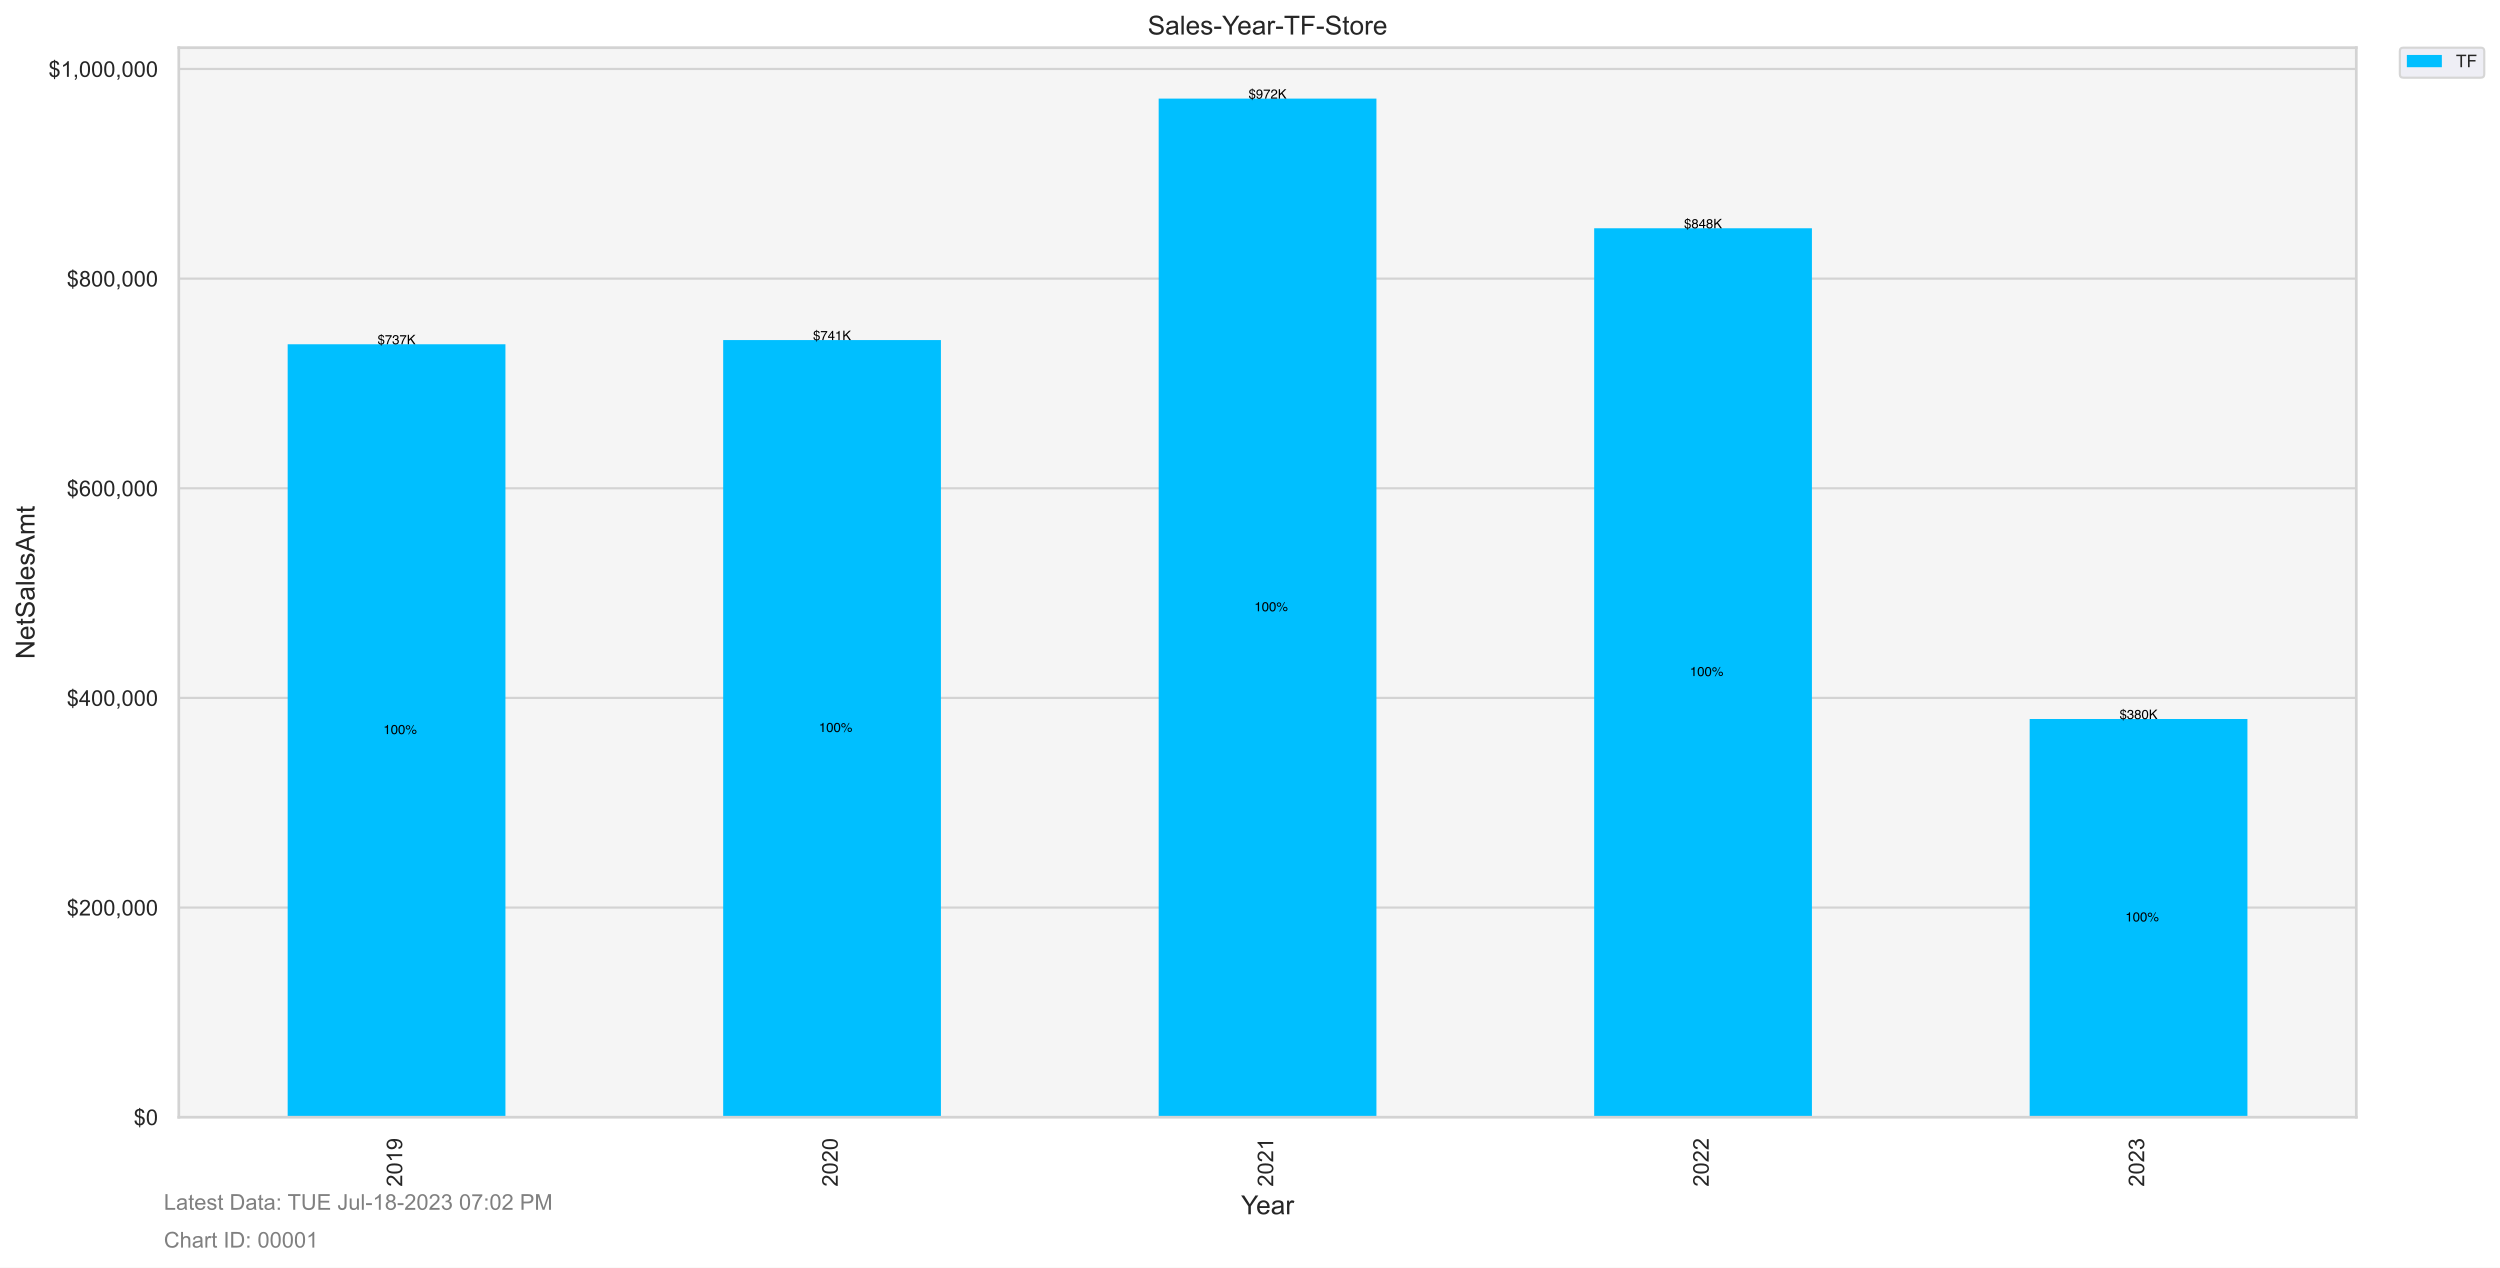
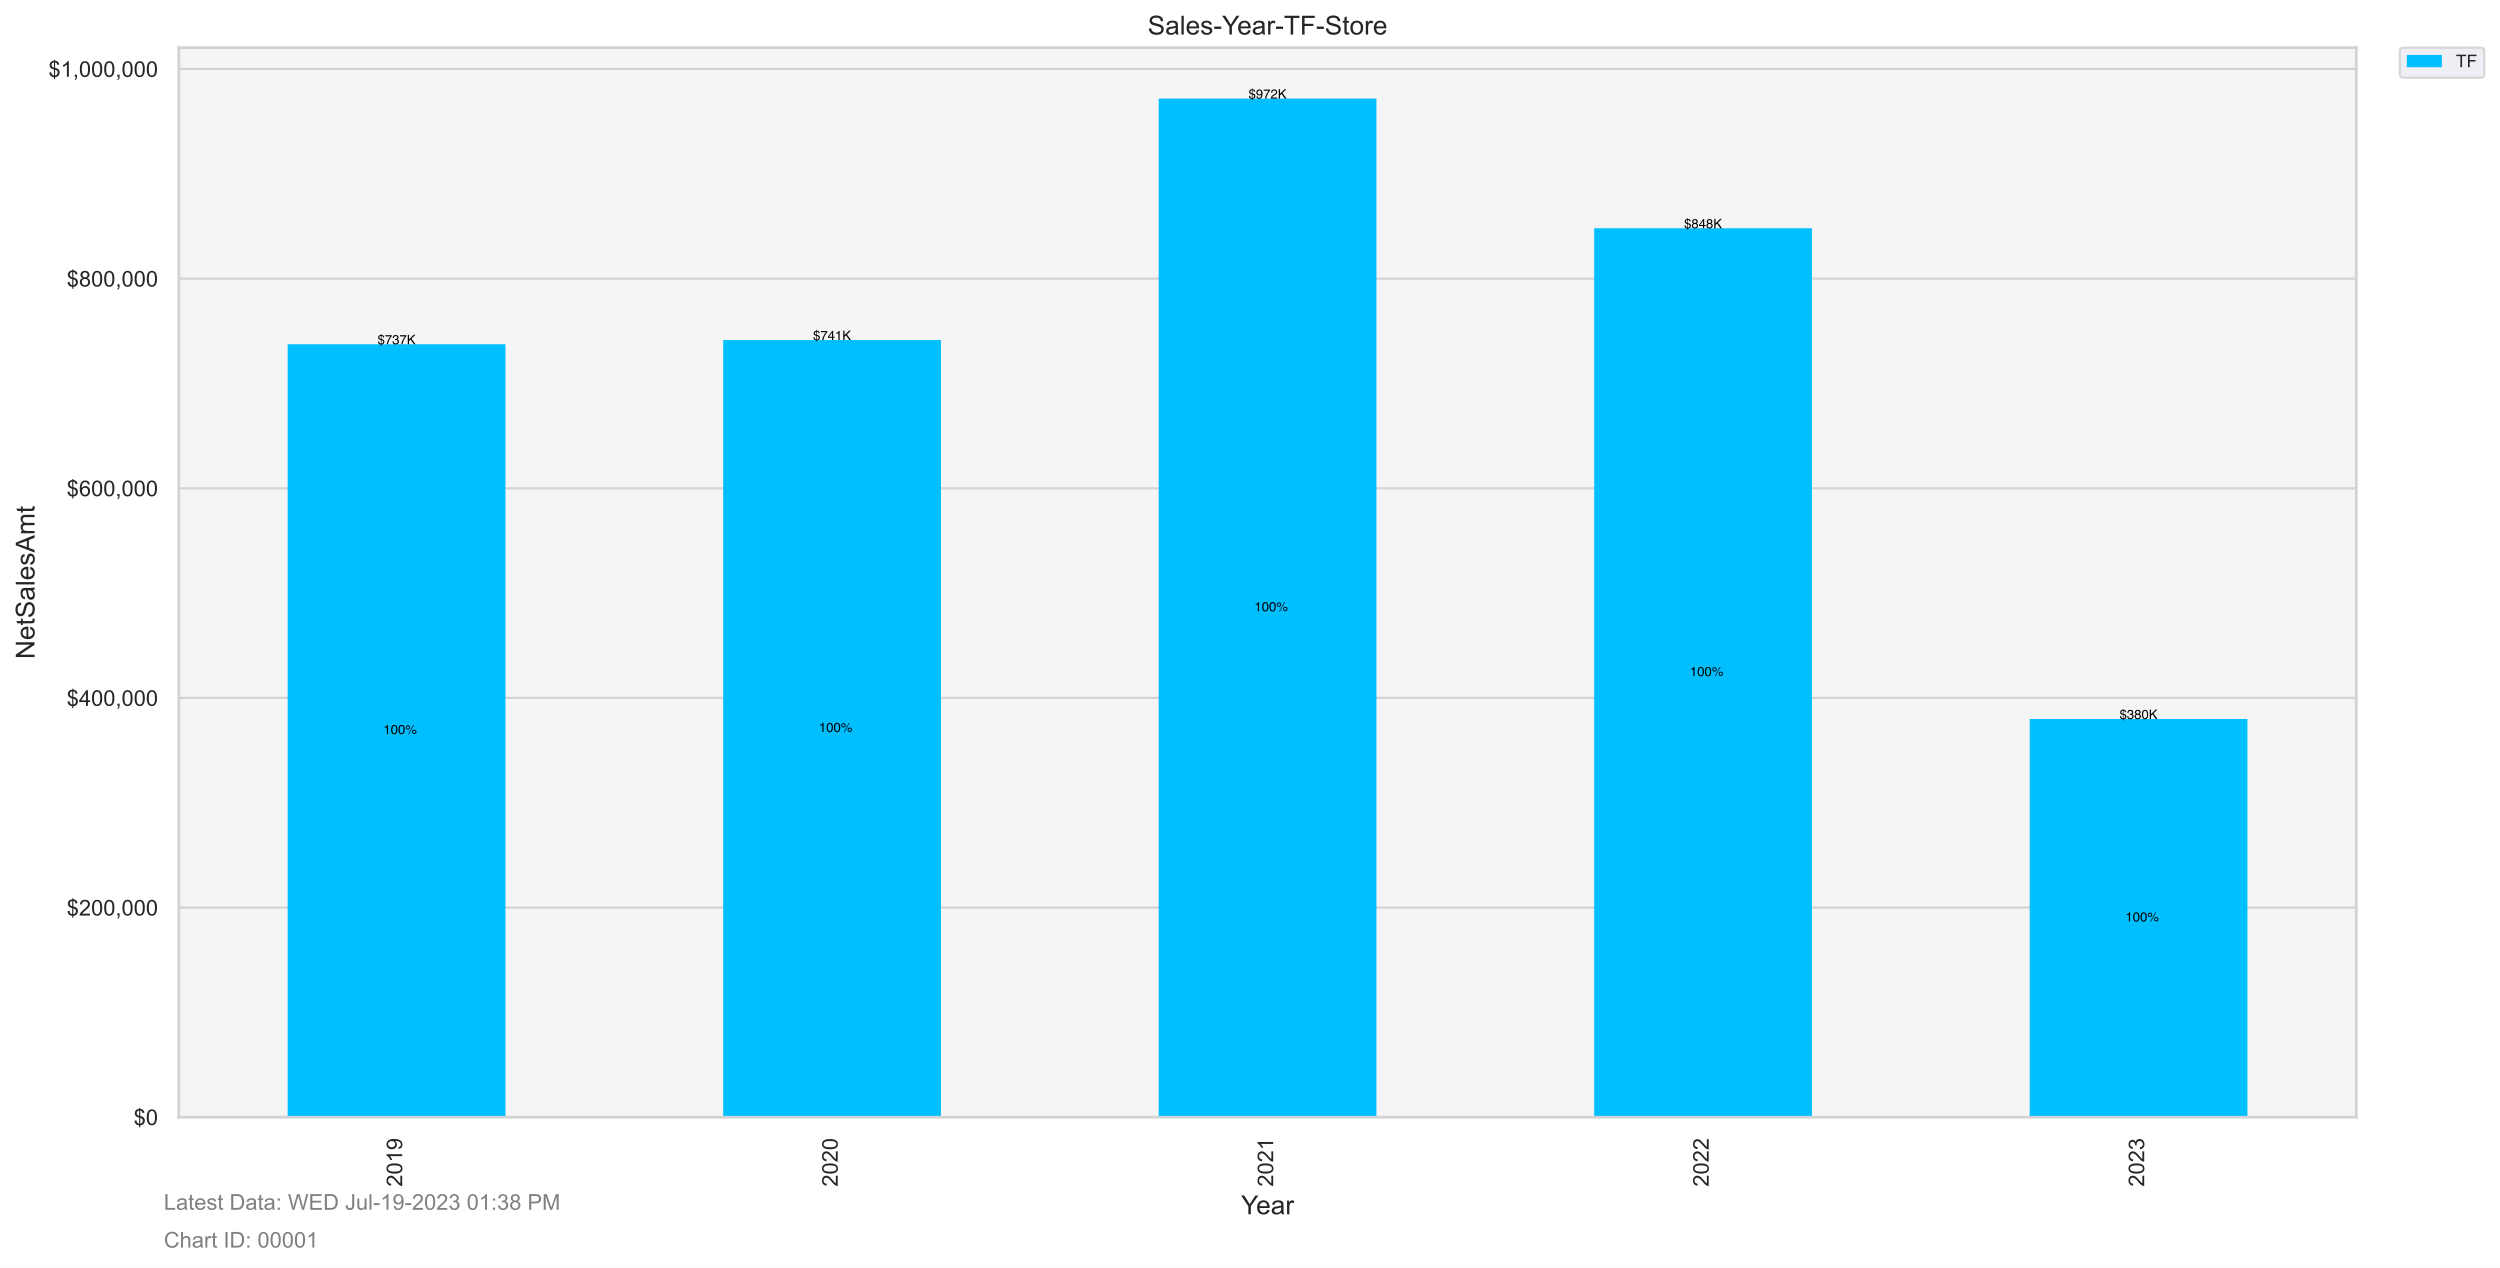
<svg xmlns="http://www.w3.org/2000/svg" xmlns:xlink="http://www.w3.org/1999/xlink" width="1142.578pt" height="579.377pt" viewBox="0 0 1142.578 579.377" version="1.1">
  <defs>
    <style type="text/css">*{stroke-linejoin: round; stroke-linecap: butt}</style>
  </defs>
  <g id="figure_1">
    <g id="patch_1">
      <path d="M 0 579.377  L 1142.578 579.377  L 1142.578 0  L 0 0  z " style="fill: #ffffff" />
    </g>
    <g id="axes_1">
      <g id="patch_2">
        <path d="M 81.718 510.609  L 1076.902 510.609  L 1076.902 21.789  L 81.718 21.789  z " style="fill: #f5f5f5" />
      </g>
      <g id="matplotlib.axis_1">
        <g id="xtick_1">
          <g id="text_1">
            <g style="fill: #262626" transform="translate(183.8217 542.3531) rotate(-90) scale(0.1 -0.1)">
              <defs>
                <path id="ArialMT-32" d="M 3222 541  L 3222 0  L 194 0  Q 188 203 259 391  Q 375 700 629 1000  Q 884 1300 1366 1694  Q 2113 2306 2375 2664  Q 2638 3022 2638 3341  Q 2638 3675 2398 3904  Q 2159 4134 1775 4134  Q 1369 4134 1125 3890  Q 881 3647 878 3216  L 300 3275  Q 359 3922 746 4261  Q 1134 4600 1788 4600  Q 2447 4600 2831 4234  Q 3216 3869 3216 3328  Q 3216 3053 3103 2787  Q 2991 2522 2730 2228  Q 2469 1934 1863 1422  Q 1356 997 1212 845  Q 1069 694 975 541  L 3222 541  z " transform="scale(0.015625)" />
                <path id="ArialMT-30" d="M 266 2259  Q 266 3072 433 3567  Q 600 4063 929 4331  Q 1259 4600 1759 4600  Q 2128 4600 2406 4451  Q 2684 4303 2865 4023  Q 3047 3744 3150 3342  Q 3253 2941 3253 2259  Q 3253 1453 3087 958  Q 2922 463 2592 192  Q 2263 -78 1759 -78  Q 1097 -78 719 397  Q 266 969 266 2259  z M 844 2259  Q 844 1131 1108 757  Q 1372 384 1759 384  Q 2147 384 2411 759  Q 2675 1134 2675 2259  Q 2675 3391 2411 3762  Q 2147 4134 1753 4134  Q 1366 4134 1134 3806  Q 844 3388 844 2259  z " transform="scale(0.015625)" />
                <path id="ArialMT-31" d="M 2384 0  L 1822 0  L 1822 3584  Q 1619 3391 1289 3197  Q 959 3003 697 2906  L 697 3450  Q 1169 3672 1522 3987  Q 1875 4303 2022 4600  L 2384 4600  L 2384 0  z " transform="scale(0.015625)" />
                <path id="ArialMT-39" d="M 350 1059  L 891 1109  Q 959 728 1153 556  Q 1347 384 1650 384  Q 1909 384 2104 503  Q 2300 622 2425 820  Q 2550 1019 2634 1356  Q 2719 1694 2719 2044  Q 2719 2081 2716 2156  Q 2547 1888 2255 1720  Q 1963 1553 1622 1553  Q 1053 1553 659 1965  Q 266 2378 266 3053  Q 266 3750 677 4175  Q 1088 4600 1706 4600  Q 2153 4600 2523 4359  Q 2894 4119 3086 3673  Q 3278 3228 3278 2384  Q 3278 1506 3087 986  Q 2897 466 2520 194  Q 2144 -78 1638 -78  Q 1100 -78 759 220  Q 419 519 350 1059  z M 2653 3081  Q 2653 3566 2395 3850  Q 2138 4134 1775 4134  Q 1400 4134 1122 3828  Q 844 3522 844 3034  Q 844 2597 1108 2323  Q 1372 2050 1759 2050  Q 2150 2050 2401 2323  Q 2653 2597 2653 3081  z " transform="scale(0.015625)" />
              </defs>
              <use xlink:href="#ArialMT-32" />
              <use xlink:href="#ArialMT-30" x="55.615" />
              <use xlink:href="#ArialMT-31" x="111.23" />
              <use xlink:href="#ArialMT-39" x="166.846" />
            </g>
          </g>
        </g>
        <g id="xtick_2">
          <g id="text_2">
            <g style="fill: #262626" transform="translate(382.8585 542.3531) rotate(-90) scale(0.1 -0.1)">
              <use xlink:href="#ArialMT-32" />
              <use xlink:href="#ArialMT-30" x="55.615" />
              <use xlink:href="#ArialMT-32" x="111.23" />
              <use xlink:href="#ArialMT-30" x="166.846" />
            </g>
          </g>
        </g>
        <g id="xtick_3">
          <g id="text_3">
            <g style="fill: #262626" transform="translate(581.8953 542.3531) rotate(-90) scale(0.1 -0.1)">
              <use xlink:href="#ArialMT-32" />
              <use xlink:href="#ArialMT-30" x="55.615" />
              <use xlink:href="#ArialMT-32" x="111.23" />
              <use xlink:href="#ArialMT-31" x="166.846" />
            </g>
          </g>
        </g>
        <g id="xtick_4">
          <g id="text_4">
            <g style="fill: #262626" transform="translate(780.9321 542.3531) rotate(-90) scale(0.1 -0.1)">
              <use xlink:href="#ArialMT-32" />
              <use xlink:href="#ArialMT-30" x="55.615" />
              <use xlink:href="#ArialMT-32" x="111.23" />
              <use xlink:href="#ArialMT-32" x="166.846" />
            </g>
          </g>
        </g>
        <g id="xtick_5">
          <g id="text_5">
            <g style="fill: #262626" transform="translate(979.9689 542.3531) rotate(-90) scale(0.1 -0.1)">
              <defs>
                <path id="ArialMT-33" d="M 269 1209  L 831 1284  Q 928 806 1161 595  Q 1394 384 1728 384  Q 2125 384 2398 659  Q 2672 934 2672 1341  Q 2672 1728 2419 1979  Q 2166 2231 1775 2231  Q 1616 2231 1378 2169  L 1441 2663  Q 1497 2656 1531 2656  Q 1891 2656 2178 2843  Q 2466 3031 2466 3422  Q 2466 3731 2256 3934  Q 2047 4138 1716 4138  Q 1388 4138 1169 3931  Q 950 3725 888 3313  L 325 3413  Q 428 3978 793 4289  Q 1159 4600 1703 4600  Q 2078 4600 2393 4439  Q 2709 4278 2876 4000  Q 3044 3722 3044 3409  Q 3044 3113 2884 2869  Q 2725 2625 2413 2481  Q 2819 2388 3044 2092  Q 3269 1797 3269 1353  Q 3269 753 2831 336  Q 2394 -81 1725 -81  Q 1122 -81 723 278  Q 325 638 269 1209  z " transform="scale(0.015625)" />
              </defs>
              <use xlink:href="#ArialMT-32" />
              <use xlink:href="#ArialMT-30" x="55.615" />
              <use xlink:href="#ArialMT-32" x="111.23" />
              <use xlink:href="#ArialMT-33" x="166.846" />
            </g>
          </g>
        </g>
        <g id="text_6">
          <g style="fill: #262626" transform="translate(567.1845 554.9425) scale(0.12 -0.12)">
            <defs>
              <path id="ArialMT-59" d="M 1784 0  L 1784 1941  L 19 4581  L 756 4581  L 1659 3200  Q 1909 2813 2125 2425  Q 2331 2784 2625 3234  L 3513 4581  L 4219 4581  L 2391 1941  L 2391 0  L 1784 0  z " transform="scale(0.015625)" />
              <path id="ArialMT-65" d="M 2694 1069  L 3275 997  Q 3138 488 2766 206  Q 2394 -75 1816 -75  Q 1088 -75 661 373  Q 234 822 234 1631  Q 234 2469 665 2931  Q 1097 3394 1784 3394  Q 2450 3394 2872 2941  Q 3294 2488 3294 1666  Q 3294 1616 3291 1516  L 816 1516  Q 847 969 1125 678  Q 1403 388 1819 388  Q 2128 388 2347 550  Q 2566 713 2694 1069  z M 847 1978  L 2700 1978  Q 2663 2397 2488 2606  Q 2219 2931 1791 2931  Q 1403 2931 1139 2672  Q 875 2413 847 1978  z " transform="scale(0.015625)" />
              <path id="ArialMT-61" d="M 2588 409  Q 2275 144 1986 34  Q 1697 -75 1366 -75  Q 819 -75 525 192  Q 231 459 231 875  Q 231 1119 342 1320  Q 453 1522 633 1644  Q 813 1766 1038 1828  Q 1203 1872 1538 1913  Q 2219 1994 2541 2106  Q 2544 2222 2544 2253  Q 2544 2597 2384 2738  Q 2169 2928 1744 2928  Q 1347 2928 1158 2789  Q 969 2650 878 2297  L 328 2372  Q 403 2725 575 2942  Q 747 3159 1072 3276  Q 1397 3394 1825 3394  Q 2250 3394 2515 3294  Q 2781 3194 2906 3042  Q 3031 2891 3081 2659  Q 3109 2516 3109 2141  L 3109 1391  Q 3109 606 3145 398  Q 3181 191 3288 0  L 2700 0  Q 2613 175 2588 409  z M 2541 1666  Q 2234 1541 1622 1453  Q 1275 1403 1131 1340  Q 988 1278 909 1158  Q 831 1038 831 891  Q 831 666 1001 516  Q 1172 366 1500 366  Q 1825 366 2078 508  Q 2331 650 2450 897  Q 2541 1088 2541 1459  L 2541 1666  z " transform="scale(0.015625)" />
              <path id="ArialMT-72" d="M 416 0  L 416 3319  L 922 3319  L 922 2816  Q 1116 3169 1280 3281  Q 1444 3394 1641 3394  Q 1925 3394 2219 3213  L 2025 2691  Q 1819 2813 1613 2813  Q 1428 2813 1281 2702  Q 1134 2591 1072 2394  Q 978 2094 978 1738  L 978 0  L 416 0  z " transform="scale(0.015625)" />
            </defs>
            <use xlink:href="#ArialMT-59" />
            <use xlink:href="#ArialMT-65" x="57.574" />
            <use xlink:href="#ArialMT-61" x="113.189" />
            <use xlink:href="#ArialMT-72" x="168.805" />
          </g>
        </g>
      </g>
      <g id="matplotlib.axis_2">
        <g id="ytick_1">
          <g id="line2d_1">
-             <path d="M 81.718 510.609  L 1076.902 510.609  " clip-path="url(#pe5641fd6a1)" style="fill: none; stroke: #d3d3d3; stroke-linecap: round" />
+             <path d="M 81.718 510.609  L 1076.902 510.609  " clip-path="url(#pb04e54268c)" style="fill: none; stroke: #d3d3d3; stroke-linecap: round" />
          </g>
          <g id="text_7">
            <g style="fill: #262626" transform="translate(61.09625 514.1883) scale(0.1 -0.1)">
              <defs>
                <path id="ArialMT-24" d="M 1594 -659  L 1594 -97  Q 1172 -44 908 92  Q 644 228 451 531  Q 259 834 228 1272  L 794 1378  Q 859 925 1025 713  Q 1263 413 1594 378  L 1594 2169  Q 1247 2234 884 2438  Q 616 2588 470 2853  Q 325 3119 325 3456  Q 325 4056 750 4428  Q 1034 4678 1594 4734  L 1594 5003  L 1925 5003  L 1925 4734  Q 2416 4688 2703 4447  Q 3072 4141 3147 3606  L 2566 3519  Q 2516 3850 2358 4026  Q 2200 4203 1925 4259  L 1925 2638  Q 2350 2531 2488 2472  Q 2750 2356 2915 2190  Q 3081 2025 3170 1797  Q 3259 1569 3259 1303  Q 3259 719 2887 328  Q 2516 -63 1925 -91  L 1925 -659  L 1594 -659  z M 1594 4266  Q 1266 4216 1077 4003  Q 888 3791 888 3500  Q 888 3213 1048 3019  Q 1209 2825 1594 2709  L 1594 4266  z M 1925 378  Q 2253 419 2467 662  Q 2681 906 2681 1266  Q 2681 1572 2529 1758  Q 2378 1944 1925 2091  L 1925 378  z " transform="scale(0.015625)" />
              </defs>
              <use xlink:href="#ArialMT-24" />
              <use xlink:href="#ArialMT-30" x="55.615" />
            </g>
          </g>
        </g>
        <g id="ytick_2">
          <g id="line2d_2">
-             <path d="M 81.718 414.79  L 1076.902 414.79  " clip-path="url(#pe5641fd6a1)" style="fill: none; stroke: #d3d3d3; stroke-linecap: round" />
+             <path d="M 81.718 414.79  L 1076.902 414.79  " clip-path="url(#pb04e54268c)" style="fill: none; stroke: #d3d3d3; stroke-linecap: round" />
          </g>
          <g id="text_8">
            <g style="fill: #262626" transform="translate(30.51344 418.413) scale(0.1 -0.1)">
              <defs>
                <path id="ArialMT-2c" d="M 569 0  L 569 641  L 1209 641  L 1209 0  Q 1209 -353 1084 -570  Q 959 -788 688 -906  L 531 -666  Q 709 -588 793 -436  Q 878 -284 888 0  L 569 0  z " transform="scale(0.015625)" />
              </defs>
              <use xlink:href="#ArialMT-24" />
              <use xlink:href="#ArialMT-32" x="55.615" />
              <use xlink:href="#ArialMT-30" x="111.23" />
              <use xlink:href="#ArialMT-30" x="166.846" />
              <use xlink:href="#ArialMT-2c" x="222.461" />
              <use xlink:href="#ArialMT-30" x="250.244" />
              <use xlink:href="#ArialMT-30" x="305.859" />
              <use xlink:href="#ArialMT-30" x="361.475" />
            </g>
          </g>
        </g>
        <g id="ytick_3">
          <g id="line2d_3">
-             <path d="M 81.718 318.971  L 1076.902 318.971  " clip-path="url(#pe5641fd6a1)" style="fill: none; stroke: #d3d3d3; stroke-linecap: round" />
+             <path d="M 81.718 318.971  L 1076.902 318.971  " clip-path="url(#pb04e54268c)" style="fill: none; stroke: #d3d3d3; stroke-linecap: round" />
          </g>
          <g id="text_9">
            <g style="fill: #262626" transform="translate(30.51344 322.594) scale(0.1 -0.1)">
              <defs>
                <path id="ArialMT-34" d="M 2069 0  L 2069 1097  L 81 1097  L 81 1613  L 2172 4581  L 2631 4581  L 2631 1613  L 3250 1613  L 3250 1097  L 2631 1097  L 2631 0  L 2069 0  z M 2069 1613  L 2069 3678  L 634 1613  L 2069 1613  z " transform="scale(0.015625)" />
              </defs>
              <use xlink:href="#ArialMT-24" />
              <use xlink:href="#ArialMT-34" x="55.615" />
              <use xlink:href="#ArialMT-30" x="111.23" />
              <use xlink:href="#ArialMT-30" x="166.846" />
              <use xlink:href="#ArialMT-2c" x="222.461" />
              <use xlink:href="#ArialMT-30" x="250.244" />
              <use xlink:href="#ArialMT-30" x="305.859" />
              <use xlink:href="#ArialMT-30" x="361.475" />
            </g>
          </g>
        </g>
        <g id="ytick_4">
          <g id="line2d_4">
-             <path d="M 81.718 223.152  L 1076.902 223.152  " clip-path="url(#pe5641fd6a1)" style="fill: none; stroke: #d3d3d3; stroke-linecap: round" />
+             <path d="M 81.718 223.152  L 1076.902 223.152  " clip-path="url(#pb04e54268c)" style="fill: none; stroke: #d3d3d3; stroke-linecap: round" />
          </g>
          <g id="text_10">
            <g style="fill: #262626" transform="translate(30.51344 226.775) scale(0.1 -0.1)">
              <defs>
                <path id="ArialMT-36" d="M 3184 3459  L 2625 3416  Q 2550 3747 2413 3897  Q 2184 4138 1850 4138  Q 1581 4138 1378 3988  Q 1113 3794 959 3422  Q 806 3050 800 2363  Q 1003 2672 1297 2822  Q 1591 2972 1913 2972  Q 2475 2972 2870 2558  Q 3266 2144 3266 1488  Q 3266 1056 3080 686  Q 2894 316 2569 119  Q 2244 -78 1831 -78  Q 1128 -78 684 439  Q 241 956 241 2144  Q 241 3472 731 4075  Q 1159 4600 1884 4600  Q 2425 4600 2770 4297  Q 3116 3994 3184 3459  z M 888 1484  Q 888 1194 1011 928  Q 1134 663 1356 523  Q 1578 384 1822 384  Q 2178 384 2434 671  Q 2691 959 2691 1453  Q 2691 1928 2437 2201  Q 2184 2475 1800 2475  Q 1419 2475 1153 2201  Q 888 1928 888 1484  z " transform="scale(0.015625)" />
              </defs>
              <use xlink:href="#ArialMT-24" />
              <use xlink:href="#ArialMT-36" x="55.615" />
              <use xlink:href="#ArialMT-30" x="111.23" />
              <use xlink:href="#ArialMT-30" x="166.846" />
              <use xlink:href="#ArialMT-2c" x="222.461" />
              <use xlink:href="#ArialMT-30" x="250.244" />
              <use xlink:href="#ArialMT-30" x="305.859" />
              <use xlink:href="#ArialMT-30" x="361.475" />
            </g>
          </g>
        </g>
        <g id="ytick_5">
          <g id="line2d_5">
-             <path d="M 81.718 127.333  L 1076.902 127.333  " clip-path="url(#pe5641fd6a1)" style="fill: none; stroke: #d3d3d3; stroke-linecap: round" />
+             <path d="M 81.718 127.333  L 1076.902 127.333  " clip-path="url(#pb04e54268c)" style="fill: none; stroke: #d3d3d3; stroke-linecap: round" />
          </g>
          <g id="text_11">
            <g style="fill: #262626" transform="translate(30.51344 130.9559) scale(0.1 -0.1)">
              <defs>
                <path id="ArialMT-38" d="M 1131 2484  Q 781 2613 612 2850  Q 444 3088 444 3419  Q 444 3919 803 4259  Q 1163 4600 1759 4600  Q 2359 4600 2725 4251  Q 3091 3903 3091 3403  Q 3091 3084 2923 2848  Q 2756 2613 2416 2484  Q 2838 2347 3058 2040  Q 3278 1734 3278 1309  Q 3278 722 2862 322  Q 2447 -78 1769 -78  Q 1091 -78 675 323  Q 259 725 259 1325  Q 259 1772 486 2073  Q 713 2375 1131 2484  z M 1019 3438  Q 1019 3113 1228 2906  Q 1438 2700 1772 2700  Q 2097 2700 2305 2904  Q 2513 3109 2513 3406  Q 2513 3716 2298 3927  Q 2084 4138 1766 4138  Q 1444 4138 1231 3931  Q 1019 3725 1019 3438  z M 838 1322  Q 838 1081 952 856  Q 1066 631 1291 507  Q 1516 384 1775 384  Q 2178 384 2440 643  Q 2703 903 2703 1303  Q 2703 1709 2433 1975  Q 2163 2241 1756 2241  Q 1359 2241 1098 1978  Q 838 1716 838 1322  z " transform="scale(0.015625)" />
              </defs>
              <use xlink:href="#ArialMT-24" />
              <use xlink:href="#ArialMT-38" x="55.615" />
              <use xlink:href="#ArialMT-30" x="111.23" />
              <use xlink:href="#ArialMT-30" x="166.846" />
              <use xlink:href="#ArialMT-2c" x="222.461" />
              <use xlink:href="#ArialMT-30" x="250.244" />
              <use xlink:href="#ArialMT-30" x="305.859" />
              <use xlink:href="#ArialMT-30" x="361.475" />
            </g>
          </g>
        </g>
        <g id="ytick_6">
          <g id="line2d_6">
-             <path d="M 81.718 31.514  L 1076.902 31.514  " clip-path="url(#pe5641fd6a1)" style="fill: none; stroke: #d3d3d3; stroke-linecap: round" />
+             <path d="M 81.718 31.514  L 1076.902 31.514  " clip-path="url(#pb04e54268c)" style="fill: none; stroke: #d3d3d3; stroke-linecap: round" />
          </g>
          <g id="text_12">
            <g style="fill: #262626" transform="translate(22.17438 35.13692) scale(0.1 -0.1)">
              <use xlink:href="#ArialMT-24" />
              <use xlink:href="#ArialMT-31" x="55.615" />
              <use xlink:href="#ArialMT-2c" x="111.23" />
              <use xlink:href="#ArialMT-30" x="139.014" />
              <use xlink:href="#ArialMT-30" x="194.629" />
              <use xlink:href="#ArialMT-30" x="250.244" />
              <use xlink:href="#ArialMT-2c" x="305.859" />
              <use xlink:href="#ArialMT-30" x="333.643" />
              <use xlink:href="#ArialMT-30" x="389.258" />
              <use xlink:href="#ArialMT-30" x="444.873" />
            </g>
          </g>
        </g>
        <g id="text_13">
          <g style="fill: #262626" transform="translate(15.78937 301.2113) rotate(-90) scale(0.12 -0.12)">
            <defs>
              <path id="ArialMT-4e" d="M 488 0  L 488 4581  L 1109 4581  L 3516 984  L 3516 4581  L 4097 4581  L 4097 0  L 3475 0  L 1069 3600  L 1069 0  L 488 0  z " transform="scale(0.015625)" />
              <path id="ArialMT-74" d="M 1650 503  L 1731 6  Q 1494 -44 1306 -44  Q 1000 -44 831 53  Q 663 150 594 308  Q 525 466 525 972  L 525 2881  L 113 2881  L 113 3319  L 525 3319  L 525 4141  L 1084 4478  L 1084 3319  L 1650 3319  L 1650 2881  L 1084 2881  L 1084 941  Q 1084 700 1114 631  Q 1144 563 1211 522  Q 1278 481 1403 481  Q 1497 481 1650 503  z " transform="scale(0.015625)" />
              <path id="ArialMT-53" d="M 288 1472  L 859 1522  Q 900 1178 1048 958  Q 1197 738 1509 602  Q 1822 466 2213 466  Q 2559 466 2825 569  Q 3091 672 3220 851  Q 3350 1031 3350 1244  Q 3350 1459 3225 1620  Q 3100 1781 2813 1891  Q 2628 1963 1997 2114  Q 1366 2266 1113 2400  Q 784 2572 623 2826  Q 463 3081 463 3397  Q 463 3744 659 4045  Q 856 4347 1234 4503  Q 1613 4659 2075 4659  Q 2584 4659 2973 4495  Q 3363 4331 3572 4012  Q 3781 3694 3797 3291  L 3216 3247  Q 3169 3681 2898 3903  Q 2628 4125 2100 4125  Q 1550 4125 1298 3923  Q 1047 3722 1047 3438  Q 1047 3191 1225 3031  Q 1400 2872 2139 2705  Q 2878 2538 3153 2413  Q 3553 2228 3743 1945  Q 3934 1663 3934 1294  Q 3934 928 3725 604  Q 3516 281 3123 101  Q 2731 -78 2241 -78  Q 1619 -78 1198 103  Q 778 284 539 648  Q 300 1013 288 1472  z " transform="scale(0.015625)" />
              <path id="ArialMT-6c" d="M 409 0  L 409 4581  L 972 4581  L 972 0  L 409 0  z " transform="scale(0.015625)" />
              <path id="ArialMT-73" d="M 197 991  L 753 1078  Q 800 744 1014 566  Q 1228 388 1613 388  Q 2000 388 2187 545  Q 2375 703 2375 916  Q 2375 1106 2209 1216  Q 2094 1291 1634 1406  Q 1016 1563 777 1677  Q 538 1791 414 1992  Q 291 2194 291 2438  Q 291 2659 392 2848  Q 494 3038 669 3163  Q 800 3259 1026 3326  Q 1253 3394 1513 3394  Q 1903 3394 2198 3281  Q 2494 3169 2634 2976  Q 2775 2784 2828 2463  L 2278 2388  Q 2241 2644 2061 2787  Q 1881 2931 1553 2931  Q 1166 2931 1000 2803  Q 834 2675 834 2503  Q 834 2394 903 2306  Q 972 2216 1119 2156  Q 1203 2125 1616 2013  Q 2213 1853 2448 1751  Q 2684 1650 2818 1456  Q 2953 1263 2953 975  Q 2953 694 2789 445  Q 2625 197 2315 61  Q 2006 -75 1616 -75  Q 969 -75 630 194  Q 291 463 197 991  z " transform="scale(0.015625)" />
              <path id="ArialMT-41" d="M -9 0  L 1750 4581  L 2403 4581  L 4278 0  L 3588 0  L 3053 1388  L 1138 1388  L 634 0  L -9 0  z M 1313 1881  L 2866 1881  L 2388 3150  Q 2169 3728 2063 4100  Q 1975 3659 1816 3225  L 1313 1881  z " transform="scale(0.015625)" />
              <path id="ArialMT-6d" d="M 422 0  L 422 3319  L 925 3319  L 925 2853  Q 1081 3097 1340 3245  Q 1600 3394 1931 3394  Q 2300 3394 2536 3241  Q 2772 3088 2869 2813  Q 3263 3394 3894 3394  Q 4388 3394 4653 3120  Q 4919 2847 4919 2278  L 4919 0  L 4359 0  L 4359 2091  Q 4359 2428 4304 2576  Q 4250 2725 4106 2815  Q 3963 2906 3769 2906  Q 3419 2906 3187 2673  Q 2956 2441 2956 1928  L 2956 0  L 2394 0  L 2394 2156  Q 2394 2531 2256 2718  Q 2119 2906 1806 2906  Q 1569 2906 1367 2781  Q 1166 2656 1075 2415  Q 984 2175 984 1722  L 984 0  L 422 0  z " transform="scale(0.015625)" />
            </defs>
            <use xlink:href="#ArialMT-4e" />
            <use xlink:href="#ArialMT-65" x="72.217" />
            <use xlink:href="#ArialMT-74" x="127.832" />
            <use xlink:href="#ArialMT-53" x="155.615" />
            <use xlink:href="#ArialMT-61" x="222.314" />
            <use xlink:href="#ArialMT-6c" x="277.93" />
            <use xlink:href="#ArialMT-65" x="300.146" />
            <use xlink:href="#ArialMT-73" x="355.762" />
            <use xlink:href="#ArialMT-41" x="405.762" />
            <use xlink:href="#ArialMT-6d" x="472.461" />
            <use xlink:href="#ArialMT-74" x="555.762" />
          </g>
        </g>
      </g>
      <g id="patch_3">
-         <path d="M 131.477 510.609  L 230.996 510.609  L 230.996 157.327  L 131.477 157.327  z " clip-path="url(#pe5641fd6a1)" style="fill: #00bfff" />
+         <path d="M 131.477 510.609  L 230.996 510.609  L 230.996 157.327  L 131.477 157.327  z " clip-path="url(#pb04e54268c)" style="fill: #00bfff" />
      </g>
      <g id="patch_4">
-         <path d="M 330.514 510.609  L 430.033 510.609  L 430.033 155.421  L 330.514 155.421  z " clip-path="url(#pe5641fd6a1)" style="fill: #00bfff" />
+         <path d="M 330.514 510.609  L 430.033 510.609  L 430.033 155.421  L 330.514 155.421  z " clip-path="url(#pb04e54268c)" style="fill: #00bfff" />
      </g>
      <g id="patch_5">
-         <path d="M 529.551 510.609  L 629.069 510.609  L 629.069 45.067  L 529.551 45.067  z " clip-path="url(#pe5641fd6a1)" style="fill: #00bfff" />
+         <path d="M 529.551 510.609  L 629.069 510.609  L 629.069 45.067  L 529.551 45.067  z " clip-path="url(#pb04e54268c)" style="fill: #00bfff" />
      </g>
      <g id="patch_6">
-         <path d="M 728.588 510.609  L 828.106 510.609  L 828.106 104.326  L 728.588 104.326  z " clip-path="url(#pe5641fd6a1)" style="fill: #00bfff" />
+         <path d="M 728.588 510.609  L 828.106 510.609  L 828.106 104.326  L 728.588 104.326  z " clip-path="url(#pb04e54268c)" style="fill: #00bfff" />
      </g>
      <g id="patch_7">
-         <path d="M 927.625 510.609  L 1027.143 510.609  L 1027.143 328.619  L 927.625 328.619  z " clip-path="url(#pe5641fd6a1)" style="fill: #00bfff" />
+         <path d="M 927.625 510.609  L 1027.143 510.609  L 1027.143 328.619  L 927.625 328.619  z " clip-path="url(#pb04e54268c)" style="fill: #00bfff" />
      </g>
      <g id="patch_8">
        <path d="M 81.718 510.609  L 81.718 21.789  " style="fill: none; stroke: #d3d3d3; stroke-width: 1.25; stroke-linejoin: miter; stroke-linecap: square" />
      </g>
      <g id="patch_9">
        <path d="M 1076.902 510.609  L 1076.902 21.789  " style="fill: none; stroke: #d3d3d3; stroke-width: 1.25; stroke-linejoin: miter; stroke-linecap: square" />
      </g>
      <g id="patch_10">
        <path d="M 81.718 510.609  L 1076.902 510.609  " style="fill: none; stroke: #d3d3d3; stroke-width: 1.25; stroke-linejoin: miter; stroke-linecap: square" />
      </g>
      <g id="patch_11">
        <path d="M 81.718 21.789  L 1076.902 21.789  " style="fill: none; stroke: #d3d3d3; stroke-width: 1.25; stroke-linejoin: miter; stroke-linecap: square" />
      </g>
      <g id="text_14">
        <g transform="translate(171.8972 335.495) scale(0.06 -0.06)">
          <defs>
            <path id="Helvetica-20" transform="scale(0.015625)" />
            <path id="Helvetica-31" d="M 613 3169  L 613 3600  Q 1222 3659 1462 3798  Q 1703 3938 1822 4456  L 2266 4456  L 2266 0  L 1666 0  L 1666 3169  L 613 3169  z " transform="scale(0.015625)" />
            <path id="Helvetica-30" d="M 1731 4475  Q 2600 4475 2988 3759  Q 3288 3206 3288 2244  Q 3288 1331 3016 734  Q 2622 -122 1728 -122  Q 922 -122 528 578  Q 200 1163 200 2147  Q 200 2909 397 3456  Q 766 4475 1731 4475  z M 1725 391  Q 2163 391 2422 778  Q 2681 1166 2681 2222  Q 2681 2984 2493 3476  Q 2306 3969 1766 3969  Q 1269 3969 1039 3501  Q 809 3034 809 2125  Q 809 1441 956 1025  Q 1181 391 1725 391  z " transform="scale(0.015625)" />
            <path id="Helvetica-25" d="M 4363 2175  Q 4813 2175 5131 1856  Q 5450 1538 5450 1088  Q 5450 638 5131 319  Q 4813 0 4363 0  Q 3909 0 3590 319  Q 3272 638 3272 1088  Q 3272 1538 3590 1856  Q 3909 2175 4363 2175  z M 3909 4456  L 4256 4456  L 1753 -119  L 1406 -119  L 3909 4456  z M 1294 2606  Q 1563 2606 1752 2795  Q 1941 2984 1941 3250  Q 1941 3516 1752 3705  Q 1563 3894 1294 3894  Q 1028 3894 839 3706  Q 650 3519 650 3250  Q 650 2984 839 2795  Q 1028 2606 1294 2606  z M 1294 4341  Q 1747 4341 2065 4020  Q 2384 3700 2384 3250  Q 2384 2800 2065 2481  Q 1747 2163 1294 2163  Q 844 2163 525 2481  Q 206 2800 206 3250  Q 206 3700 525 4020  Q 844 4341 1294 4341  z M 4363 444  Q 4628 444 4817 633  Q 5006 822 5006 1088  Q 5006 1353 4817 1542  Q 4628 1731 4363 1731  Q 4094 1731 3905 1542  Q 3716 1353 3716 1088  Q 3716 822 3905 633  Q 4094 444 4363 444  z " transform="scale(0.015625)" />
          </defs>
          <use xlink:href="#Helvetica-20" />
          <use xlink:href="#Helvetica-20" x="27.783" />
          <use xlink:href="#Helvetica-31" x="55.566" />
          <use xlink:href="#Helvetica-30" x="111.182" />
          <use xlink:href="#Helvetica-30" x="166.797" />
          <use xlink:href="#Helvetica-25" x="222.412" />
        </g>
      </g>
      <g id="text_15">
        <g transform="translate(370.9339 334.542) scale(0.06 -0.06)">
          <use xlink:href="#Helvetica-20" />
          <use xlink:href="#Helvetica-20" x="27.783" />
          <use xlink:href="#Helvetica-31" x="55.566" />
          <use xlink:href="#Helvetica-30" x="111.182" />
          <use xlink:href="#Helvetica-30" x="166.797" />
          <use xlink:href="#Helvetica-25" x="222.412" />
        </g>
      </g>
      <g id="text_16">
        <g transform="translate(569.9707 279.3647) scale(0.06 -0.06)">
          <use xlink:href="#Helvetica-20" />
          <use xlink:href="#Helvetica-20" x="27.783" />
          <use xlink:href="#Helvetica-31" x="55.566" />
          <use xlink:href="#Helvetica-30" x="111.182" />
          <use xlink:href="#Helvetica-30" x="166.797" />
          <use xlink:href="#Helvetica-25" x="222.412" />
        </g>
      </g>
      <g id="text_17">
        <g transform="translate(769.0076 308.9944) scale(0.06 -0.06)">
          <use xlink:href="#Helvetica-20" />
          <use xlink:href="#Helvetica-20" x="27.783" />
          <use xlink:href="#Helvetica-31" x="55.566" />
          <use xlink:href="#Helvetica-30" x="111.182" />
          <use xlink:href="#Helvetica-30" x="166.797" />
          <use xlink:href="#Helvetica-25" x="222.412" />
        </g>
      </g>
      <g id="text_18">
        <g transform="translate(968.0444 421.1411) scale(0.06 -0.06)">
          <use xlink:href="#Helvetica-20" />
          <use xlink:href="#Helvetica-20" x="27.783" />
          <use xlink:href="#Helvetica-31" x="55.566" />
          <use xlink:href="#Helvetica-30" x="111.182" />
          <use xlink:href="#Helvetica-30" x="166.797" />
          <use xlink:href="#Helvetica-25" x="222.412" />
        </g>
      </g>
      <g id="text_19">
        <g transform="translate(172.5623 157.3252) scale(0.06 -0.06)">
          <defs>
            <path id="Helvetica-24" d="M 1909 325  Q 2444 350 2647 716  Q 2753 903 2753 1150  Q 2753 1541 2466 1744  Q 2300 1863 1909 1969  L 1909 325  z M 850 3341  Q 850 3031 1054 2856  Q 1259 2681 1606 2613  L 1606 4081  Q 1197 4066 1023 3831  Q 850 3597 850 3341  z M 288 3303  Q 288 3778 636 4159  Q 984 4541 1613 4547  L 1613 4963  L 1909 4963  L 1909 4553  Q 2531 4509 2864 4186  Q 3197 3863 3213 3331  L 2666 3331  Q 2644 3569 2538 3741  Q 2341 4056 1909 4072  L 1909 2553  Q 2634 2350 2894 2172  Q 3316 1878 3316 1303  Q 3316 472 2775 122  Q 2475 -72 1909 -134  L 1909 -741  L 1613 -741  L 1613 -134  Q 703 -75 378 509  Q 200 825 200 1363  L 753 1363  Q 778 934 888 738  Q 1081 384 1606 341  L 1606 2044  Q 931 2172 609 2472  Q 288 2772 288 3303  z " transform="scale(0.015625)" />
            <path id="Helvetica-37" d="M 3347 4400  L 3347 3909  Q 3131 3700 2773 3181  Q 2416 2663 2141 2063  Q 1869 1478 1728 997  Q 1638 688 1494 0  L 872 0  Q 1084 1281 1809 2550  Q 2238 3294 2709 3834  L 234 3834  L 234 4400  L 3347 4400  z " transform="scale(0.015625)" />
            <path id="Helvetica-33" d="M 1663 -122  Q 869 -122 511 314  Q 153 750 153 1375  L 741 1375  Q 778 941 903 744  Q 1122 391 1694 391  Q 2138 391 2406 628  Q 2675 866 2675 1241  Q 2675 1703 2392 1887  Q 2109 2072 1606 2072  Q 1550 2072 1492 2070  Q 1434 2069 1375 2066  L 1375 2563  Q 1463 2553 1522 2550  Q 1581 2547 1650 2547  Q 1966 2547 2169 2647  Q 2525 2822 2525 3272  Q 2525 3606 2287 3787  Q 2050 3969 1734 3969  Q 1172 3969 956 3594  Q 838 3388 822 3006  L 266 3006  Q 266 3506 466 3856  Q 809 4481 1675 4481  Q 2359 4481 2734 4176  Q 3109 3872 3109 3294  Q 3109 2881 2888 2625  Q 2750 2466 2531 2375  Q 2884 2278 3082 2001  Q 3281 1725 3281 1325  Q 3281 684 2859 281  Q 2438 -122 1663 -122  z " transform="scale(0.015625)" />
            <path id="Helvetica-4b" d="M 488 4591  L 1094 4591  L 1094 2353  L 3331 4591  L 4191 4591  L 2281 2741  L 4244 0  L 3434 0  L 1828 2303  L 1094 1600  L 1094 0  L 488 0  L 488 4591  z " transform="scale(0.015625)" />
          </defs>
          <use xlink:href="#Helvetica-24" />
          <use xlink:href="#Helvetica-37" x="55.615" />
          <use xlink:href="#Helvetica-33" x="111.23" />
          <use xlink:href="#Helvetica-37" x="166.846" />
          <use xlink:href="#Helvetica-4b" x="222.461" />
        </g>
      </g>
      <g id="text_20">
        <g transform="translate(371.5991 155.4193) scale(0.06 -0.06)">
          <defs>
            <path id="Helvetica-34" d="M 2116 1584  L 2116 3613  L 681 1584  L 2116 1584  z M 2125 0  L 2125 1094  L 163 1094  L 163 1644  L 2213 4488  L 2688 4488  L 2688 1584  L 3347 1584  L 3347 1094  L 2688 1094  L 2688 0  L 2125 0  z " transform="scale(0.015625)" />
          </defs>
          <use xlink:href="#Helvetica-24" />
          <use xlink:href="#Helvetica-37" x="55.615" />
          <use xlink:href="#Helvetica-34" x="111.23" />
          <use xlink:href="#Helvetica-31" x="166.846" />
          <use xlink:href="#Helvetica-4b" x="222.461" />
        </g>
      </g>
      <g id="text_21">
        <g transform="translate(570.6359 45.0646) scale(0.06 -0.06)">
          <defs>
            <path id="Helvetica-39" d="M 850 1081  Q 875 616 1209 438  Q 1381 344 1597 344  Q 2000 344 2284 680  Q 2569 1016 2688 2044  Q 2500 1747 2223 1626  Q 1947 1506 1628 1506  Q 981 1506 604 1909  Q 228 2313 228 2947  Q 228 3556 600 4018  Q 972 4481 1697 4481  Q 2675 4481 3047 3600  Q 3253 3116 3253 2388  Q 3253 1566 3006 931  Q 2597 -125 1619 -125  Q 963 -125 622 219  Q 281 563 281 1081  L 850 1081  z M 1703 2000  Q 2038 2000 2314 2220  Q 2591 2441 2591 2991  Q 2591 3484 2342 3726  Q 2094 3969 1709 3969  Q 1297 3969 1055 3692  Q 813 3416 813 2953  Q 813 2516 1025 2258  Q 1238 2000 1703 2000  z " transform="scale(0.015625)" />
            <path id="Helvetica-32" d="M 200 0  Q 231 578 439 1006  Q 647 1434 1250 1784  L 1850 2131  Q 2253 2366 2416 2531  Q 2672 2791 2672 3125  Q 2672 3516 2437 3745  Q 2203 3975 1813 3975  Q 1234 3975 1013 3538  Q 894 3303 881 2888  L 309 2888  Q 319 3472 525 3841  Q 891 4491 1816 4491  Q 2584 4491 2939 4075  Q 3294 3659 3294 3150  Q 3294 2613 2916 2231  Q 2697 2009 2131 1694  L 1703 1456  Q 1397 1288 1222 1134  Q 909 863 828 531  L 3272 531  L 3272 0  L 200 0  z " transform="scale(0.015625)" />
          </defs>
          <use xlink:href="#Helvetica-24" />
          <use xlink:href="#Helvetica-39" x="55.615" />
          <use xlink:href="#Helvetica-37" x="111.23" />
          <use xlink:href="#Helvetica-32" x="166.846" />
          <use xlink:href="#Helvetica-4b" x="222.461" />
        </g>
      </g>
      <g id="text_22">
        <g transform="translate(769.6727 104.324) scale(0.06 -0.06)">
          <defs>
            <path id="Helvetica-38" d="M 1741 2600  Q 2113 2600 2322 2808  Q 2531 3016 2531 3303  Q 2531 3553 2331 3762  Q 2131 3972 1722 3972  Q 1316 3972 1134 3762  Q 953 3553 953 3272  Q 953 2956 1187 2778  Q 1422 2600 1741 2600  z M 1775 384  Q 2166 384 2423 595  Q 2681 806 2681 1225  Q 2681 1659 2415 1884  Q 2150 2109 1734 2109  Q 1331 2109 1076 1879  Q 822 1650 822 1244  Q 822 894 1055 639  Q 1288 384 1775 384  z M 975 2384  Q 741 2484 609 2619  Q 363 2869 363 3269  Q 363 3769 725 4128  Q 1088 4488 1753 4488  Q 2397 4488 2762 4148  Q 3128 3809 3128 3356  Q 3128 2938 2916 2678  Q 2797 2531 2547 2391  Q 2825 2263 2984 2097  Q 3281 1784 3281 1284  Q 3281 694 2884 283  Q 2488 -128 1763 -128  Q 1109 -128 657 226  Q 206 581 206 1256  Q 206 1653 400 1942  Q 594 2231 975 2384  z " transform="scale(0.015625)" />
          </defs>
          <use xlink:href="#Helvetica-24" />
          <use xlink:href="#Helvetica-38" x="55.615" />
          <use xlink:href="#Helvetica-34" x="111.23" />
          <use xlink:href="#Helvetica-38" x="166.846" />
          <use xlink:href="#Helvetica-4b" x="222.461" />
        </g>
      </g>
      <g id="text_23">
        <g transform="translate(968.7095 328.6175) scale(0.06 -0.06)">
          <use xlink:href="#Helvetica-24" />
          <use xlink:href="#Helvetica-33" x="55.615" />
          <use xlink:href="#Helvetica-38" x="111.23" />
          <use xlink:href="#Helvetica-30" x="166.846" />
          <use xlink:href="#Helvetica-4b" x="222.461" />
        </g>
      </g>
      <g id="text_24">
        <g style="fill: #262626" transform="translate(524.5132 15.78937) scale(0.12 -0.12)">
          <defs>
            <path id="ArialMT-2d" d="M 203 1375  L 203 1941  L 1931 1941  L 1931 1375  L 203 1375  z " transform="scale(0.015625)" />
            <path id="ArialMT-54" d="M 1659 0  L 1659 4041  L 150 4041  L 150 4581  L 3781 4581  L 3781 4041  L 2266 4041  L 2266 0  L 1659 0  z " transform="scale(0.015625)" />
            <path id="ArialMT-46" d="M 525 0  L 525 4581  L 3616 4581  L 3616 4041  L 1131 4041  L 1131 2622  L 3281 2622  L 3281 2081  L 1131 2081  L 1131 0  L 525 0  z " transform="scale(0.015625)" />
            <path id="ArialMT-6f" d="M 213 1659  Q 213 2581 725 3025  Q 1153 3394 1769 3394  Q 2453 3394 2887 2945  Q 3322 2497 3322 1706  Q 3322 1066 3130 698  Q 2938 331 2570 128  Q 2203 -75 1769 -75  Q 1072 -75 642 372  Q 213 819 213 1659  z M 791 1659  Q 791 1022 1069 705  Q 1347 388 1769 388  Q 2188 388 2466 706  Q 2744 1025 2744 1678  Q 2744 2294 2464 2611  Q 2184 2928 1769 2928  Q 1347 2928 1069 2612  Q 791 2297 791 1659  z " transform="scale(0.015625)" />
          </defs>
          <use xlink:href="#ArialMT-53" />
          <use xlink:href="#ArialMT-61" x="66.699" />
          <use xlink:href="#ArialMT-6c" x="122.314" />
          <use xlink:href="#ArialMT-65" x="144.531" />
          <use xlink:href="#ArialMT-73" x="200.146" />
          <use xlink:href="#ArialMT-2d" x="250.146" />
          <use xlink:href="#ArialMT-59" x="283.447" />
          <use xlink:href="#ArialMT-65" x="341.021" />
          <use xlink:href="#ArialMT-61" x="396.637" />
          <use xlink:href="#ArialMT-72" x="452.252" />
          <use xlink:href="#ArialMT-2d" x="485.553" />
          <use xlink:href="#ArialMT-54" x="518.854" />
          <use xlink:href="#ArialMT-46" x="579.938" />
          <use xlink:href="#ArialMT-2d" x="641.021" />
          <use xlink:href="#ArialMT-53" x="674.322" />
          <use xlink:href="#ArialMT-74" x="741.021" />
          <use xlink:href="#ArialMT-6f" x="768.805" />
          <use xlink:href="#ArialMT-72" x="824.42" />
          <use xlink:href="#ArialMT-65" x="857.721" />
        </g>
      </g>
      <g id="legend_1">
        <g id="patch_12">
          <path d="M 1098.406 35.506  L 1133.778 35.506  Q 1135.378 35.506 1135.378 33.906  L 1135.378 23.389  Q 1135.378 21.789 1133.778 21.789  L 1098.406 21.789  Q 1096.806 21.789 1096.806 23.389  L 1096.806 33.906  Q 1096.806 35.506 1098.406 35.506  z " style="fill: #eaeaf2; opacity: 0.8; stroke: #cccccc; stroke-linejoin: miter" />
        </g>
        <g id="patch_13">
          <path d="M 1100.006 30.716  L 1116.006 30.716  L 1116.006 25.116  L 1100.006 25.116  z " style="fill: #00bfff" />
        </g>
        <g id="text_25">
          <g style="fill: #262626" transform="translate(1122.406 30.71562) scale(0.08 -0.08)">
            <use xlink:href="#ArialMT-54" />
            <use xlink:href="#ArialMT-46" x="61.084" />
          </g>
        </g>
      </g>
    </g>
    <g id="text_26">
      <g style="fill: #808080" transform="translate(74.87812 552.9094) scale(0.1 -0.1)">
        <defs>
          <path id="ArialMT-4c" d="M 469 0  L 469 4581  L 1075 4581  L 1075 541  L 3331 541  L 3331 0  L 469 0  z " transform="scale(0.015625)" />
          <path id="ArialMT-20" transform="scale(0.015625)" />
          <path id="ArialMT-44" d="M 494 0  L 494 4581  L 2072 4581  Q 2606 4581 2888 4516  Q 3281 4425 3559 4188  Q 3922 3881 4101 3404  Q 4281 2928 4281 2316  Q 4281 1794 4159 1391  Q 4038 988 3847 723  Q 3656 459 3429 307  Q 3203 156 2883 78  Q 2563 0 2147 0  L 494 0  z M 1100 541  L 2078 541  Q 2531 541 2789 625  Q 3047 709 3200 863  Q 3416 1078 3536 1442  Q 3656 1806 3656 2325  Q 3656 3044 3420 3430  Q 3184 3816 2847 3947  Q 2603 4041 2063 4041  L 1100 4041  L 1100 541  z " transform="scale(0.015625)" />
          <path id="ArialMT-3a" d="M 578 2678  L 578 3319  L 1219 3319  L 1219 2678  L 578 2678  z M 578 0  L 578 641  L 1219 641  L 1219 0  L 578 0  z " transform="scale(0.015625)" />
-           <path id="ArialMT-55" d="M 3500 4581  L 4106 4581  L 4106 1934  Q 4106 1244 3950 837  Q 3794 431 3386 176  Q 2978 -78 2316 -78  Q 1672 -78 1262 144  Q 853 366 678 786  Q 503 1206 503 1934  L 503 4581  L 1109 4581  L 1109 1938  Q 1109 1341 1220 1058  Q 1331 775 1601 622  Q 1872 469 2263 469  Q 2931 469 3215 772  Q 3500 1075 3500 1938  L 3500 4581  z " transform="scale(0.015625)" />
+           <path id="ArialMT-57" d="M 1294 0  L 78 4581  L 700 4581  L 1397 1578  Q 1509 1106 1591 641  Q 1766 1375 1797 1488  L 2669 4581  L 3400 4581  L 4056 2263  Q 4303 1400 4413 641  Q 4500 1075 4641 1638  L 5359 4581  L 5969 4581  L 4713 0  L 4128 0  L 3163 3491  Q 3041 3928 3019 4028  Q 2947 3713 2884 3491  L 1913 0  L 1294 0  z " transform="scale(0.015625)" />
          <path id="ArialMT-45" d="M 506 0  L 506 4581  L 3819 4581  L 3819 4041  L 1113 4041  L 1113 2638  L 3647 2638  L 3647 2100  L 1113 2100  L 1113 541  L 3925 541  L 3925 0  L 506 0  z " transform="scale(0.015625)" />
          <path id="ArialMT-4a" d="M 184 1300  L 731 1375  Q 753 850 928 656  Q 1103 463 1413 463  Q 1641 463 1806 567  Q 1972 672 2034 851  Q 2097 1031 2097 1425  L 2097 4581  L 2703 4581  L 2703 1459  Q 2703 884 2564 568  Q 2425 253 2123 87  Q 1822 -78 1416 -78  Q 813 -78 492 269  Q 172 616 184 1300  z " transform="scale(0.015625)" />
          <path id="ArialMT-75" d="M 2597 0  L 2597 488  Q 2209 -75 1544 -75  Q 1250 -75 995 37  Q 741 150 617 320  Q 494 491 444 738  Q 409 903 409 1263  L 409 3319  L 972 3319  L 972 1478  Q 972 1038 1006 884  Q 1059 663 1231 536  Q 1403 409 1656 409  Q 1909 409 2131 539  Q 2353 669 2445 892  Q 2538 1116 2538 1541  L 2538 3319  L 3100 3319  L 3100 0  L 2597 0  z " transform="scale(0.015625)" />
-           <path id="ArialMT-37" d="M 303 3981  L 303 4522  L 3269 4522  L 3269 4084  Q 2831 3619 2401 2847  Q 1972 2075 1738 1259  Q 1569 684 1522 0  L 944 0  Q 953 541 1156 1306  Q 1359 2072 1739 2783  Q 2119 3494 2547 3981  L 303 3981  z " transform="scale(0.015625)" />
          <path id="ArialMT-50" d="M 494 0  L 494 4581  L 2222 4581  Q 2678 4581 2919 4538  Q 3256 4481 3484 4323  Q 3713 4166 3852 3881  Q 3991 3597 3991 3256  Q 3991 2672 3619 2267  Q 3247 1863 2275 1863  L 1100 1863  L 1100 0  L 494 0  z M 1100 2403  L 2284 2403  Q 2872 2403 3119 2622  Q 3366 2841 3366 3238  Q 3366 3525 3220 3729  Q 3075 3934 2838 4000  Q 2684 4041 2272 4041  L 1100 4041  L 1100 2403  z " transform="scale(0.015625)" />
          <path id="ArialMT-4d" d="M 475 0  L 475 4581  L 1388 4581  L 2472 1338  Q 2622 884 2691 659  Q 2769 909 2934 1394  L 4031 4581  L 4847 4581  L 4847 0  L 4263 0  L 4263 3834  L 2931 0  L 2384 0  L 1059 3900  L 1059 0  L 475 0  z " transform="scale(0.015625)" />
        </defs>
        <use xlink:href="#ArialMT-4c" />
        <use xlink:href="#ArialMT-61" x="55.615" />
        <use xlink:href="#ArialMT-74" x="111.23" />
        <use xlink:href="#ArialMT-65" x="139.014" />
        <use xlink:href="#ArialMT-73" x="194.629" />
        <use xlink:href="#ArialMT-74" x="244.629" />
        <use xlink:href="#ArialMT-20" x="272.412" />
        <use xlink:href="#ArialMT-44" x="300.195" />
        <use xlink:href="#ArialMT-61" x="372.412" />
        <use xlink:href="#ArialMT-74" x="428.027" />
        <use xlink:href="#ArialMT-61" x="455.811" />
        <use xlink:href="#ArialMT-3a" x="511.426" />
        <use xlink:href="#ArialMT-20" x="539.209" />
-         <use xlink:href="#ArialMT-54" x="565.242" />
-         <use xlink:href="#ArialMT-55" x="626.326" />
-         <use xlink:href="#ArialMT-45" x="698.543" />
-         <use xlink:href="#ArialMT-20" x="765.242" />
-         <use xlink:href="#ArialMT-4a" x="793.025" />
-         <use xlink:href="#ArialMT-75" x="843.025" />
-         <use xlink:href="#ArialMT-6c" x="898.641" />
-         <use xlink:href="#ArialMT-2d" x="920.857" />
-         <use xlink:href="#ArialMT-31" x="954.158" />
-         <use xlink:href="#ArialMT-38" x="1009.773" />
-         <use xlink:href="#ArialMT-2d" x="1065.389" />
-         <use xlink:href="#ArialMT-32" x="1098.689" />
-         <use xlink:href="#ArialMT-30" x="1154.305" />
-         <use xlink:href="#ArialMT-32" x="1209.92" />
-         <use xlink:href="#ArialMT-33" x="1265.535" />
-         <use xlink:href="#ArialMT-20" x="1321.15" />
-         <use xlink:href="#ArialMT-30" x="1348.934" />
-         <use xlink:href="#ArialMT-37" x="1404.549" />
-         <use xlink:href="#ArialMT-3a" x="1460.164" />
-         <use xlink:href="#ArialMT-30" x="1487.947" />
-         <use xlink:href="#ArialMT-32" x="1543.562" />
-         <use xlink:href="#ArialMT-20" x="1599.178" />
-         <use xlink:href="#ArialMT-50" x="1626.961" />
-         <use xlink:href="#ArialMT-4d" x="1693.66" />
+         <use xlink:href="#ArialMT-57" x="566.992" />
+         <use xlink:href="#ArialMT-45" x="661.377" />
+         <use xlink:href="#ArialMT-44" x="728.076" />
+         <use xlink:href="#ArialMT-20" x="800.293" />
+         <use xlink:href="#ArialMT-4a" x="828.076" />
+         <use xlink:href="#ArialMT-75" x="878.076" />
+         <use xlink:href="#ArialMT-6c" x="933.691" />
+         <use xlink:href="#ArialMT-2d" x="955.908" />
+         <use xlink:href="#ArialMT-31" x="989.209" />
+         <use xlink:href="#ArialMT-39" x="1044.824" />
+         <use xlink:href="#ArialMT-2d" x="1100.439" />
+         <use xlink:href="#ArialMT-32" x="1133.74" />
+         <use xlink:href="#ArialMT-30" x="1189.355" />
+         <use xlink:href="#ArialMT-32" x="1244.971" />
+         <use xlink:href="#ArialMT-33" x="1300.586" />
+         <use xlink:href="#ArialMT-20" x="1356.201" />
+         <use xlink:href="#ArialMT-30" x="1383.984" />
+         <use xlink:href="#ArialMT-31" x="1439.6" />
+         <use xlink:href="#ArialMT-3a" x="1495.215" />
+         <use xlink:href="#ArialMT-33" x="1522.998" />
+         <use xlink:href="#ArialMT-38" x="1578.613" />
+         <use xlink:href="#ArialMT-20" x="1634.229" />
+         <use xlink:href="#ArialMT-50" x="1662.012" />
+         <use xlink:href="#ArialMT-4d" x="1728.711" />
      </g>
    </g>
    <g id="text_27">
      <g style="fill: #808080" transform="translate(74.87812 570.1894) scale(0.1 -0.1)">
        <defs>
          <path id="ArialMT-43" d="M 3763 1606  L 4369 1453  Q 4178 706 3683 314  Q 3188 -78 2472 -78  Q 1731 -78 1267 223  Q 803 525 561 1097  Q 319 1669 319 2325  Q 319 3041 592 3573  Q 866 4106 1370 4382  Q 1875 4659 2481 4659  Q 3169 4659 3637 4309  Q 4106 3959 4291 3325  L 3694 3184  Q 3534 3684 3231 3912  Q 2928 4141 2469 4141  Q 1941 4141 1586 3887  Q 1231 3634 1087 3207  Q 944 2781 944 2328  Q 944 1744 1114 1308  Q 1284 872 1643 656  Q 2003 441 2422 441  Q 2931 441 3284 734  Q 3638 1028 3763 1606  z " transform="scale(0.015625)" />
          <path id="ArialMT-68" d="M 422 0  L 422 4581  L 984 4581  L 984 2938  Q 1378 3394 1978 3394  Q 2347 3394 2619 3248  Q 2891 3103 3008 2847  Q 3125 2591 3125 2103  L 3125 0  L 2563 0  L 2563 2103  Q 2563 2525 2380 2717  Q 2197 2909 1863 2909  Q 1613 2909 1392 2779  Q 1172 2650 1078 2428  Q 984 2206 984 1816  L 984 0  L 422 0  z " transform="scale(0.015625)" />
          <path id="ArialMT-49" d="M 597 0  L 597 4581  L 1203 4581  L 1203 0  L 597 0  z " transform="scale(0.015625)" />
        </defs>
        <use xlink:href="#ArialMT-43" />
        <use xlink:href="#ArialMT-68" x="72.217" />
        <use xlink:href="#ArialMT-61" x="127.832" />
        <use xlink:href="#ArialMT-72" x="183.447" />
        <use xlink:href="#ArialMT-74" x="216.748" />
        <use xlink:href="#ArialMT-20" x="244.531" />
        <use xlink:href="#ArialMT-49" x="272.314" />
        <use xlink:href="#ArialMT-44" x="300.098" />
        <use xlink:href="#ArialMT-3a" x="372.314" />
        <use xlink:href="#ArialMT-20" x="400.098" />
        <use xlink:href="#ArialMT-30" x="427.881" />
        <use xlink:href="#ArialMT-30" x="483.496" />
        <use xlink:href="#ArialMT-30" x="539.111" />
        <use xlink:href="#ArialMT-30" x="594.727" />
        <use xlink:href="#ArialMT-31" x="650.342" />
      </g>
    </g>
  </g>
  <defs>
-     <clipPath id="pe5641fd6a1">
+     <clipPath id="pb04e54268c">
      <rect x="81.718" y="21.789" width="995.184" height="488.82" />
    </clipPath>
  </defs>
</svg>
